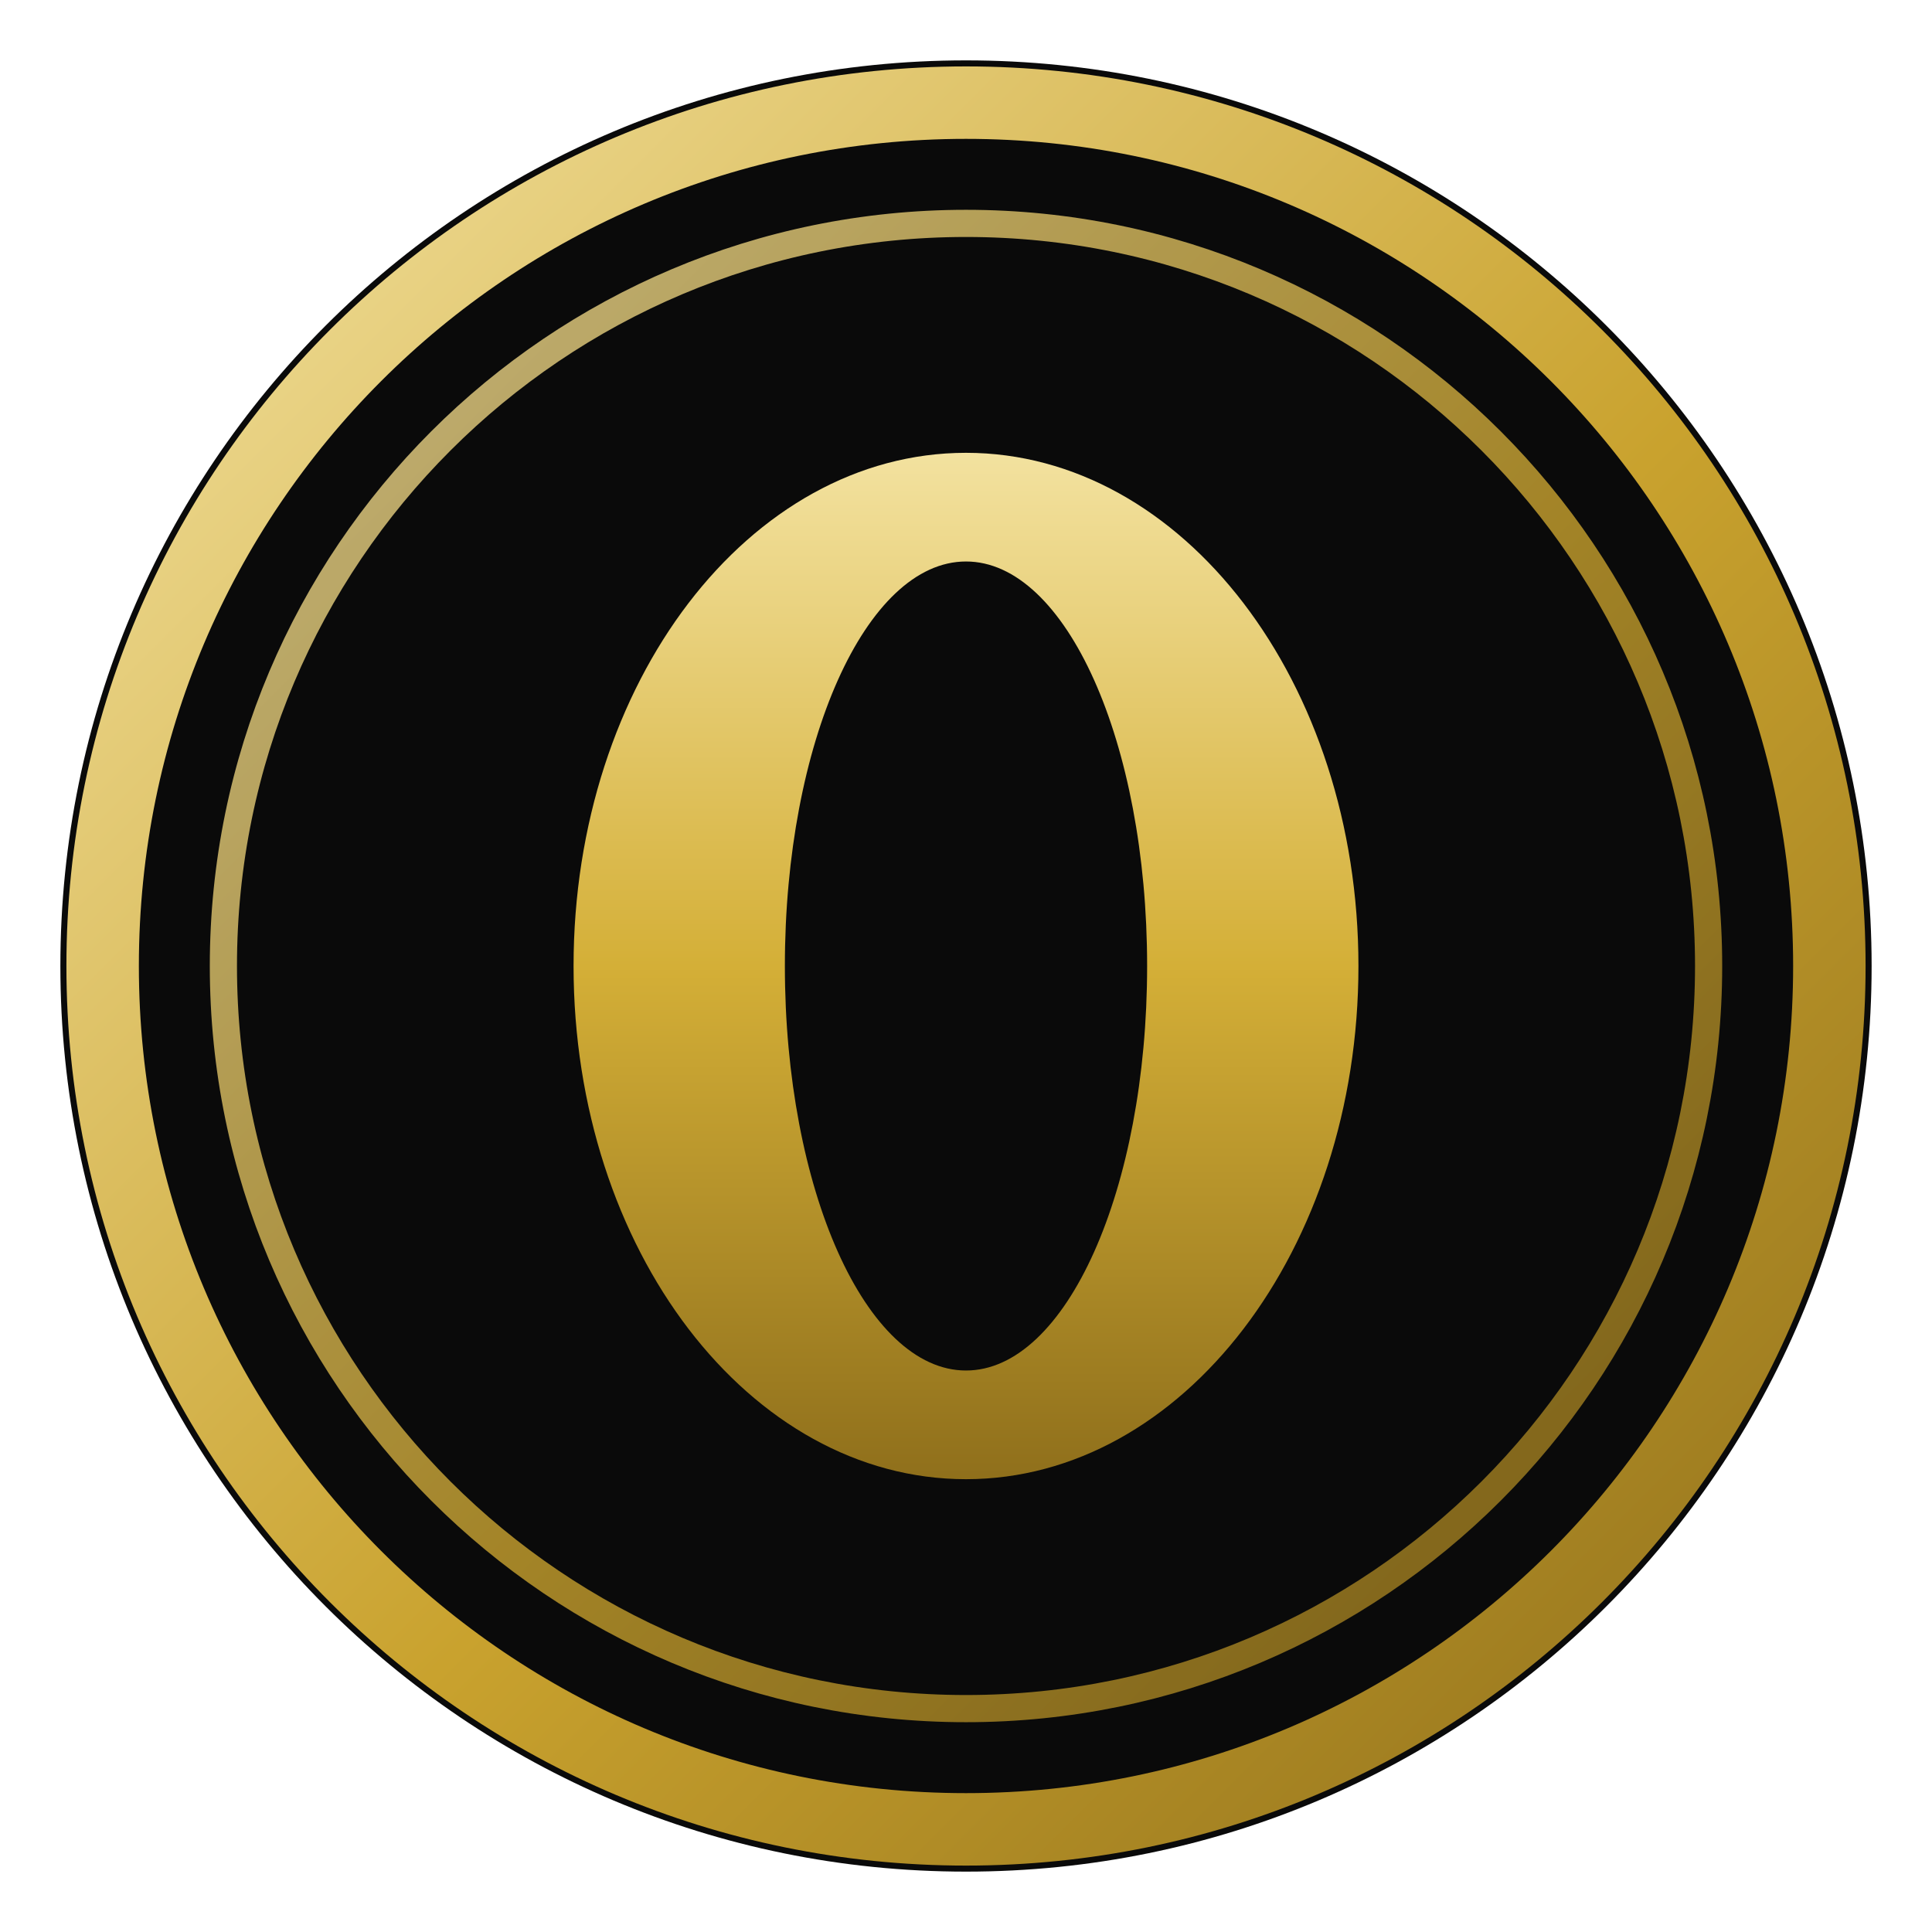
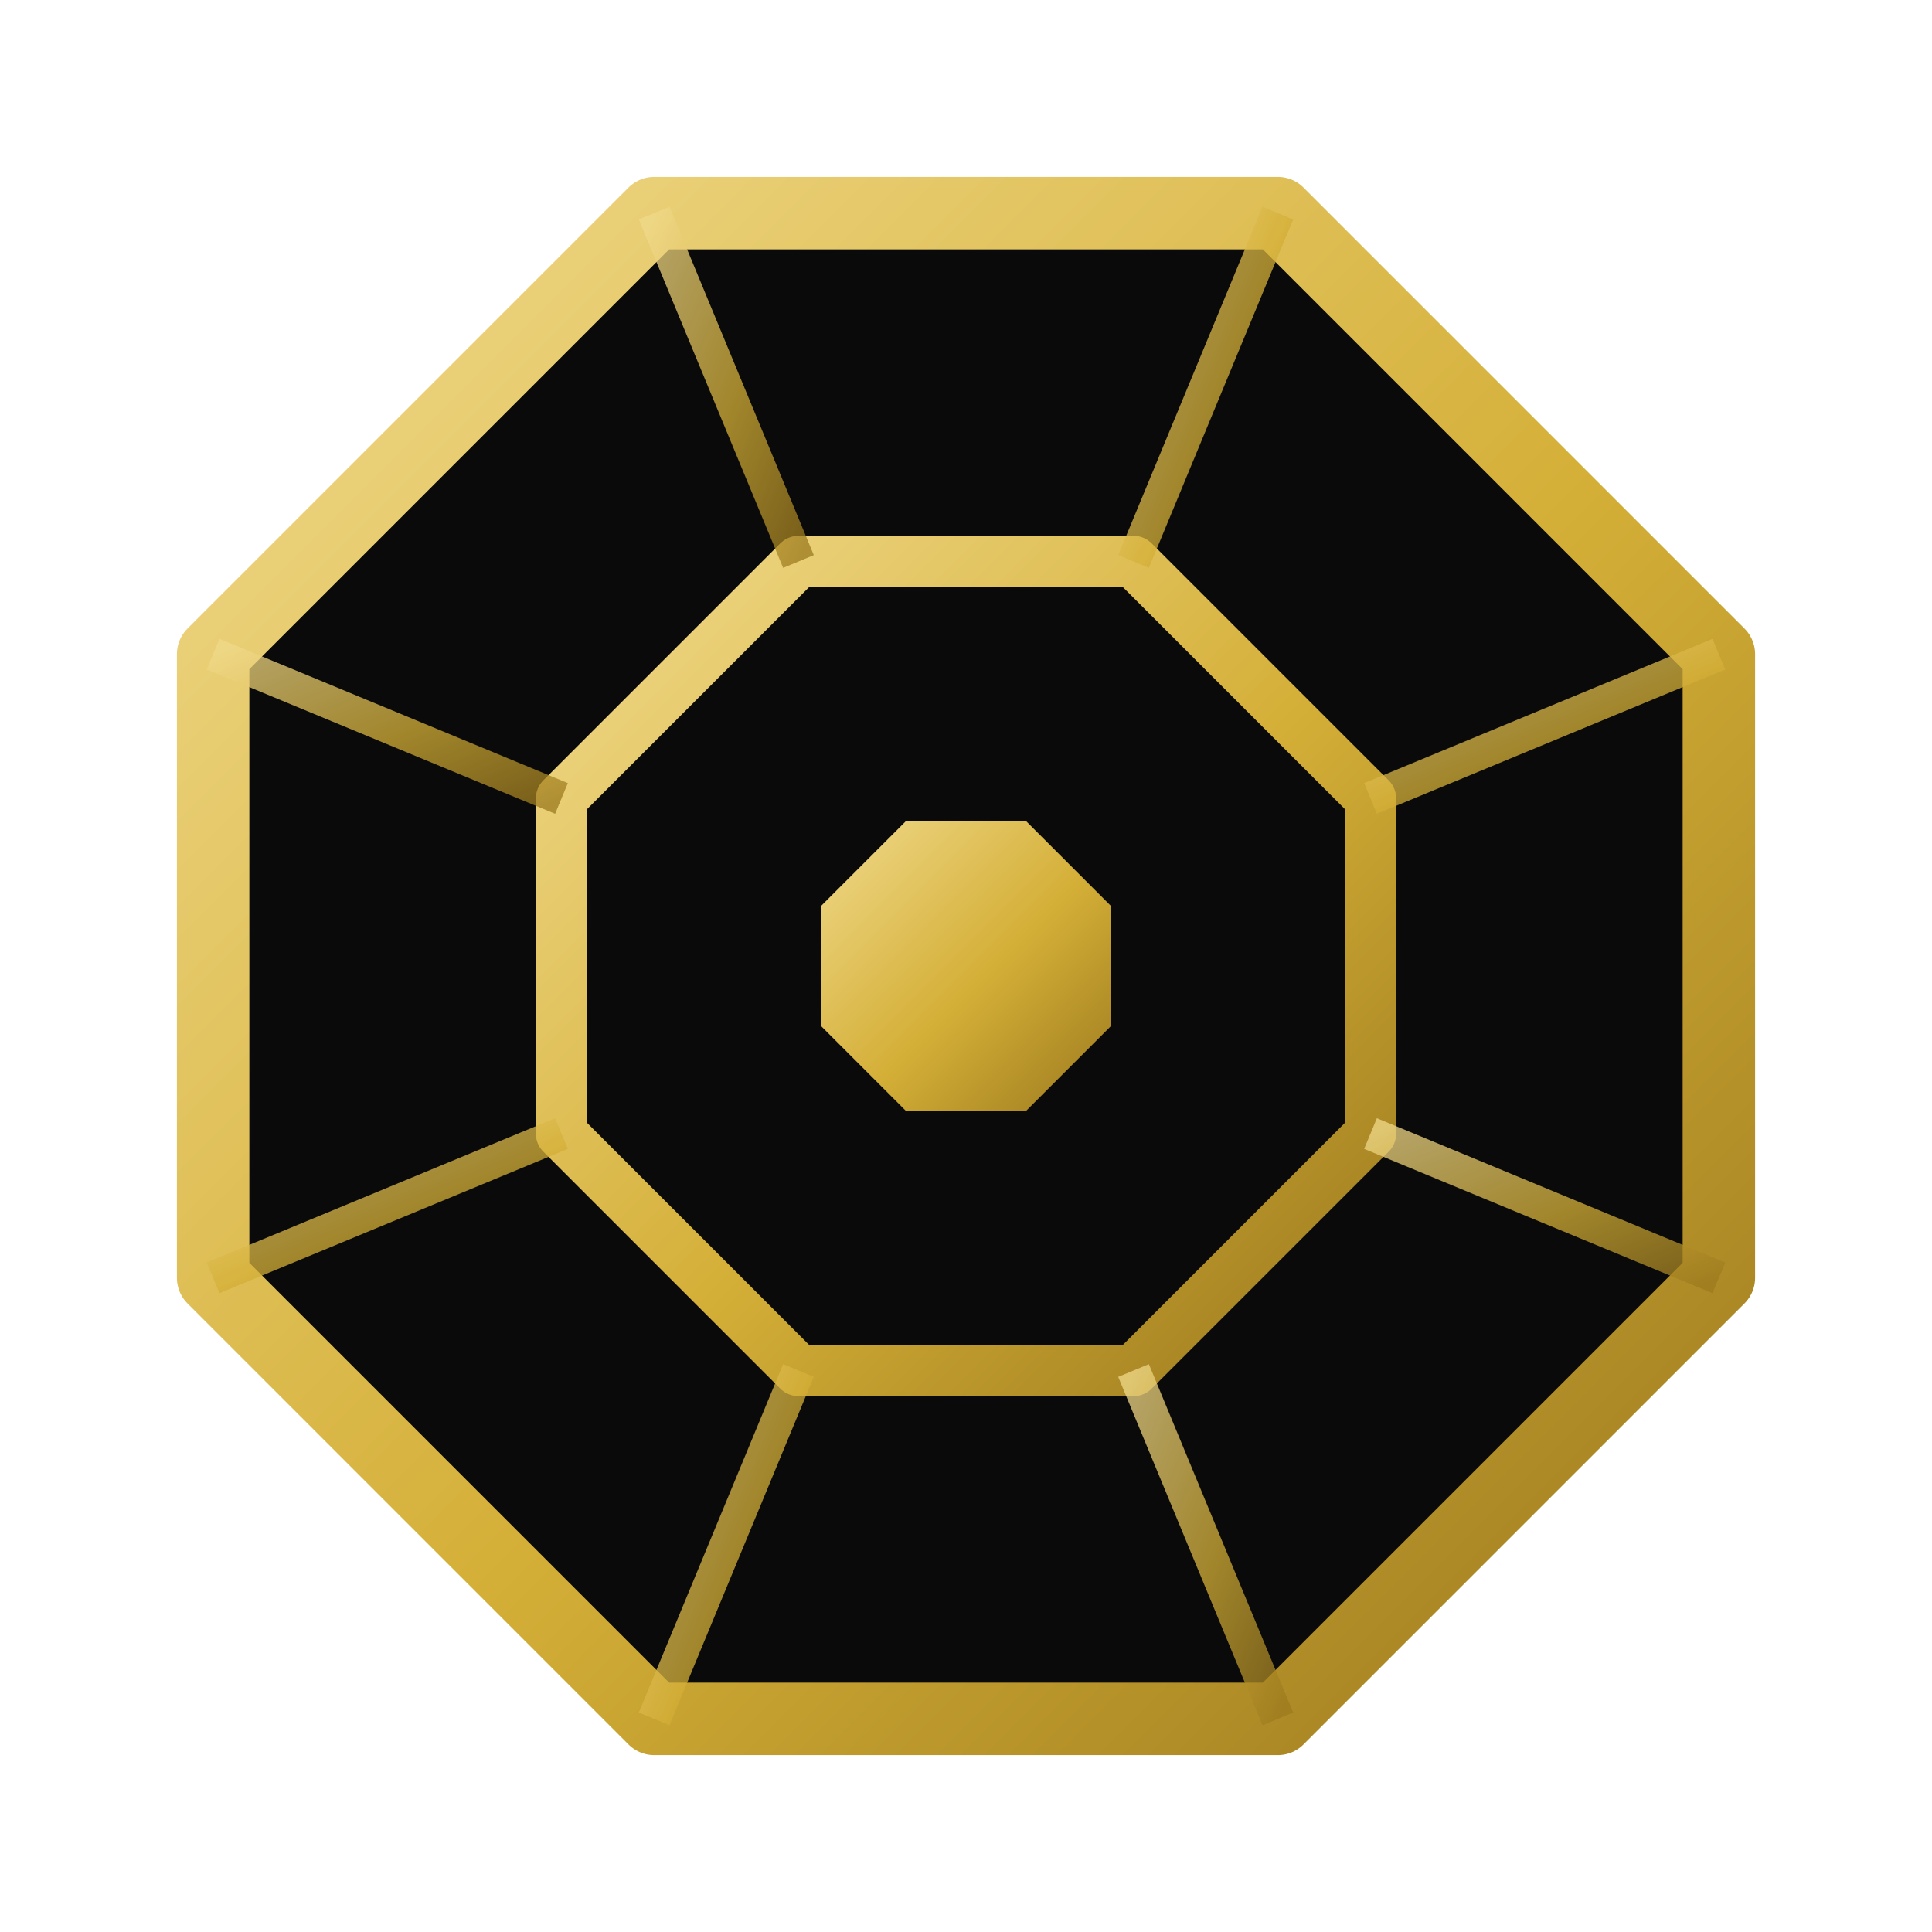
<svg xmlns="http://www.w3.org/2000/svg" viewBox="0 0 64 64" role="img" aria-label="Onyx Executive Miami">
  <defs>
-     <linearGradient id="g" x1="0" y1="0" x2="0" y2="1">
-       <stop offset="0" stop-color="#F3E2A0" />
-       <stop offset=".5" stop-color="#D4AF37" />
-       <stop offset="1" stop-color="#8F6F1B" />
-     </linearGradient>
-     <linearGradient id="g2" x1="0" y1="0" x2="1" y2="1">
-       <stop offset="0" stop-color="#F3E2A0" />
-       <stop offset=".55" stop-color="#C9A22E" />
-       <stop offset="1" stop-color="#8F6F1B" />
+     <linearGradient id="g" x1="0" y1="0" x2="1" y2="1">
+       <stop offset="0" stop-color="#F0D98A" />
+       <stop offset=".55" stop-color="#D4AF37" />
+       <stop offset="1" stop-color="#9C7A1E" />
    </linearGradient>
  </defs>
-   <circle cx="32" cy="32" r="30" fill="#0A0A0A" />
-   <circle cx="32" cy="32" r="28.6" fill="none" stroke="url(#g2)" stroke-width="2.4" />
-   <circle cx="32" cy="32" r="24.6" fill="none" stroke="url(#g2)" stroke-width=".9" opacity=".8" />
-   <path fill-rule="evenodd" fill="url(#g)" d="M19 32a13 17 0 1 0 26 0a13 17 0 1 0 -26 0ZM26 32a6 13.4 0 1 1 12 0a6 13.4 0 1 1 -12 0Z" />
+   <path d="M56.94 42.33 L42.33 56.94 L21.67 56.94 L7.06 42.33 L7.06 21.67 L21.67 7.06 L42.33 7.06 L56.94 21.67 Z" fill="#0A0A0A" stroke="url(#g)" stroke-width="2.4" stroke-linejoin="round" />
+   <path d="M45.40 37.55 L37.55 45.40 L26.45 45.40 L18.60 37.55 L18.60 26.45 L26.45 18.60 L37.55 18.60 L45.40 26.45 Z" fill="none" stroke="url(#g)" stroke-width="1.7" stroke-linejoin="round" />
+   <path d="M56.94 42.33 L45.40 37.55" stroke="url(#g)" stroke-width="1.1" opacity=".75" />
+   <path d="M42.33 56.94 L37.55 45.40" stroke="url(#g)" stroke-width="1.1" opacity=".75" />
+   <path d="M21.67 56.94 L26.45 45.40" stroke="url(#g)" stroke-width="1.1" opacity=".75" />
+   <path d="M7.06 42.33 L18.60 37.55" stroke="url(#g)" stroke-width="1.1" opacity=".75" />
+   <path d="M7.06 21.67 L18.60 26.45" stroke="url(#g)" stroke-width="1.1" opacity=".75" />
+   <path d="M21.67 7.06 L26.45 18.60" stroke="url(#g)" stroke-width="1.1" opacity=".75" />
+   <path d="M42.33 7.06 L37.55 18.60" stroke="url(#g)" stroke-width="1.1" opacity=".75" />
+   <path d="M56.94 21.67 L45.40 26.45" stroke="url(#g)" stroke-width="1.1" opacity=".75" />
+   <path d="M36.80 33.99 L33.99 36.80 L30.01 36.80 L27.20 33.99 L27.20 30.01 L30.01 27.20 L33.99 27.20 L36.80 30.01 Z" fill="url(#g)" />
</svg>
